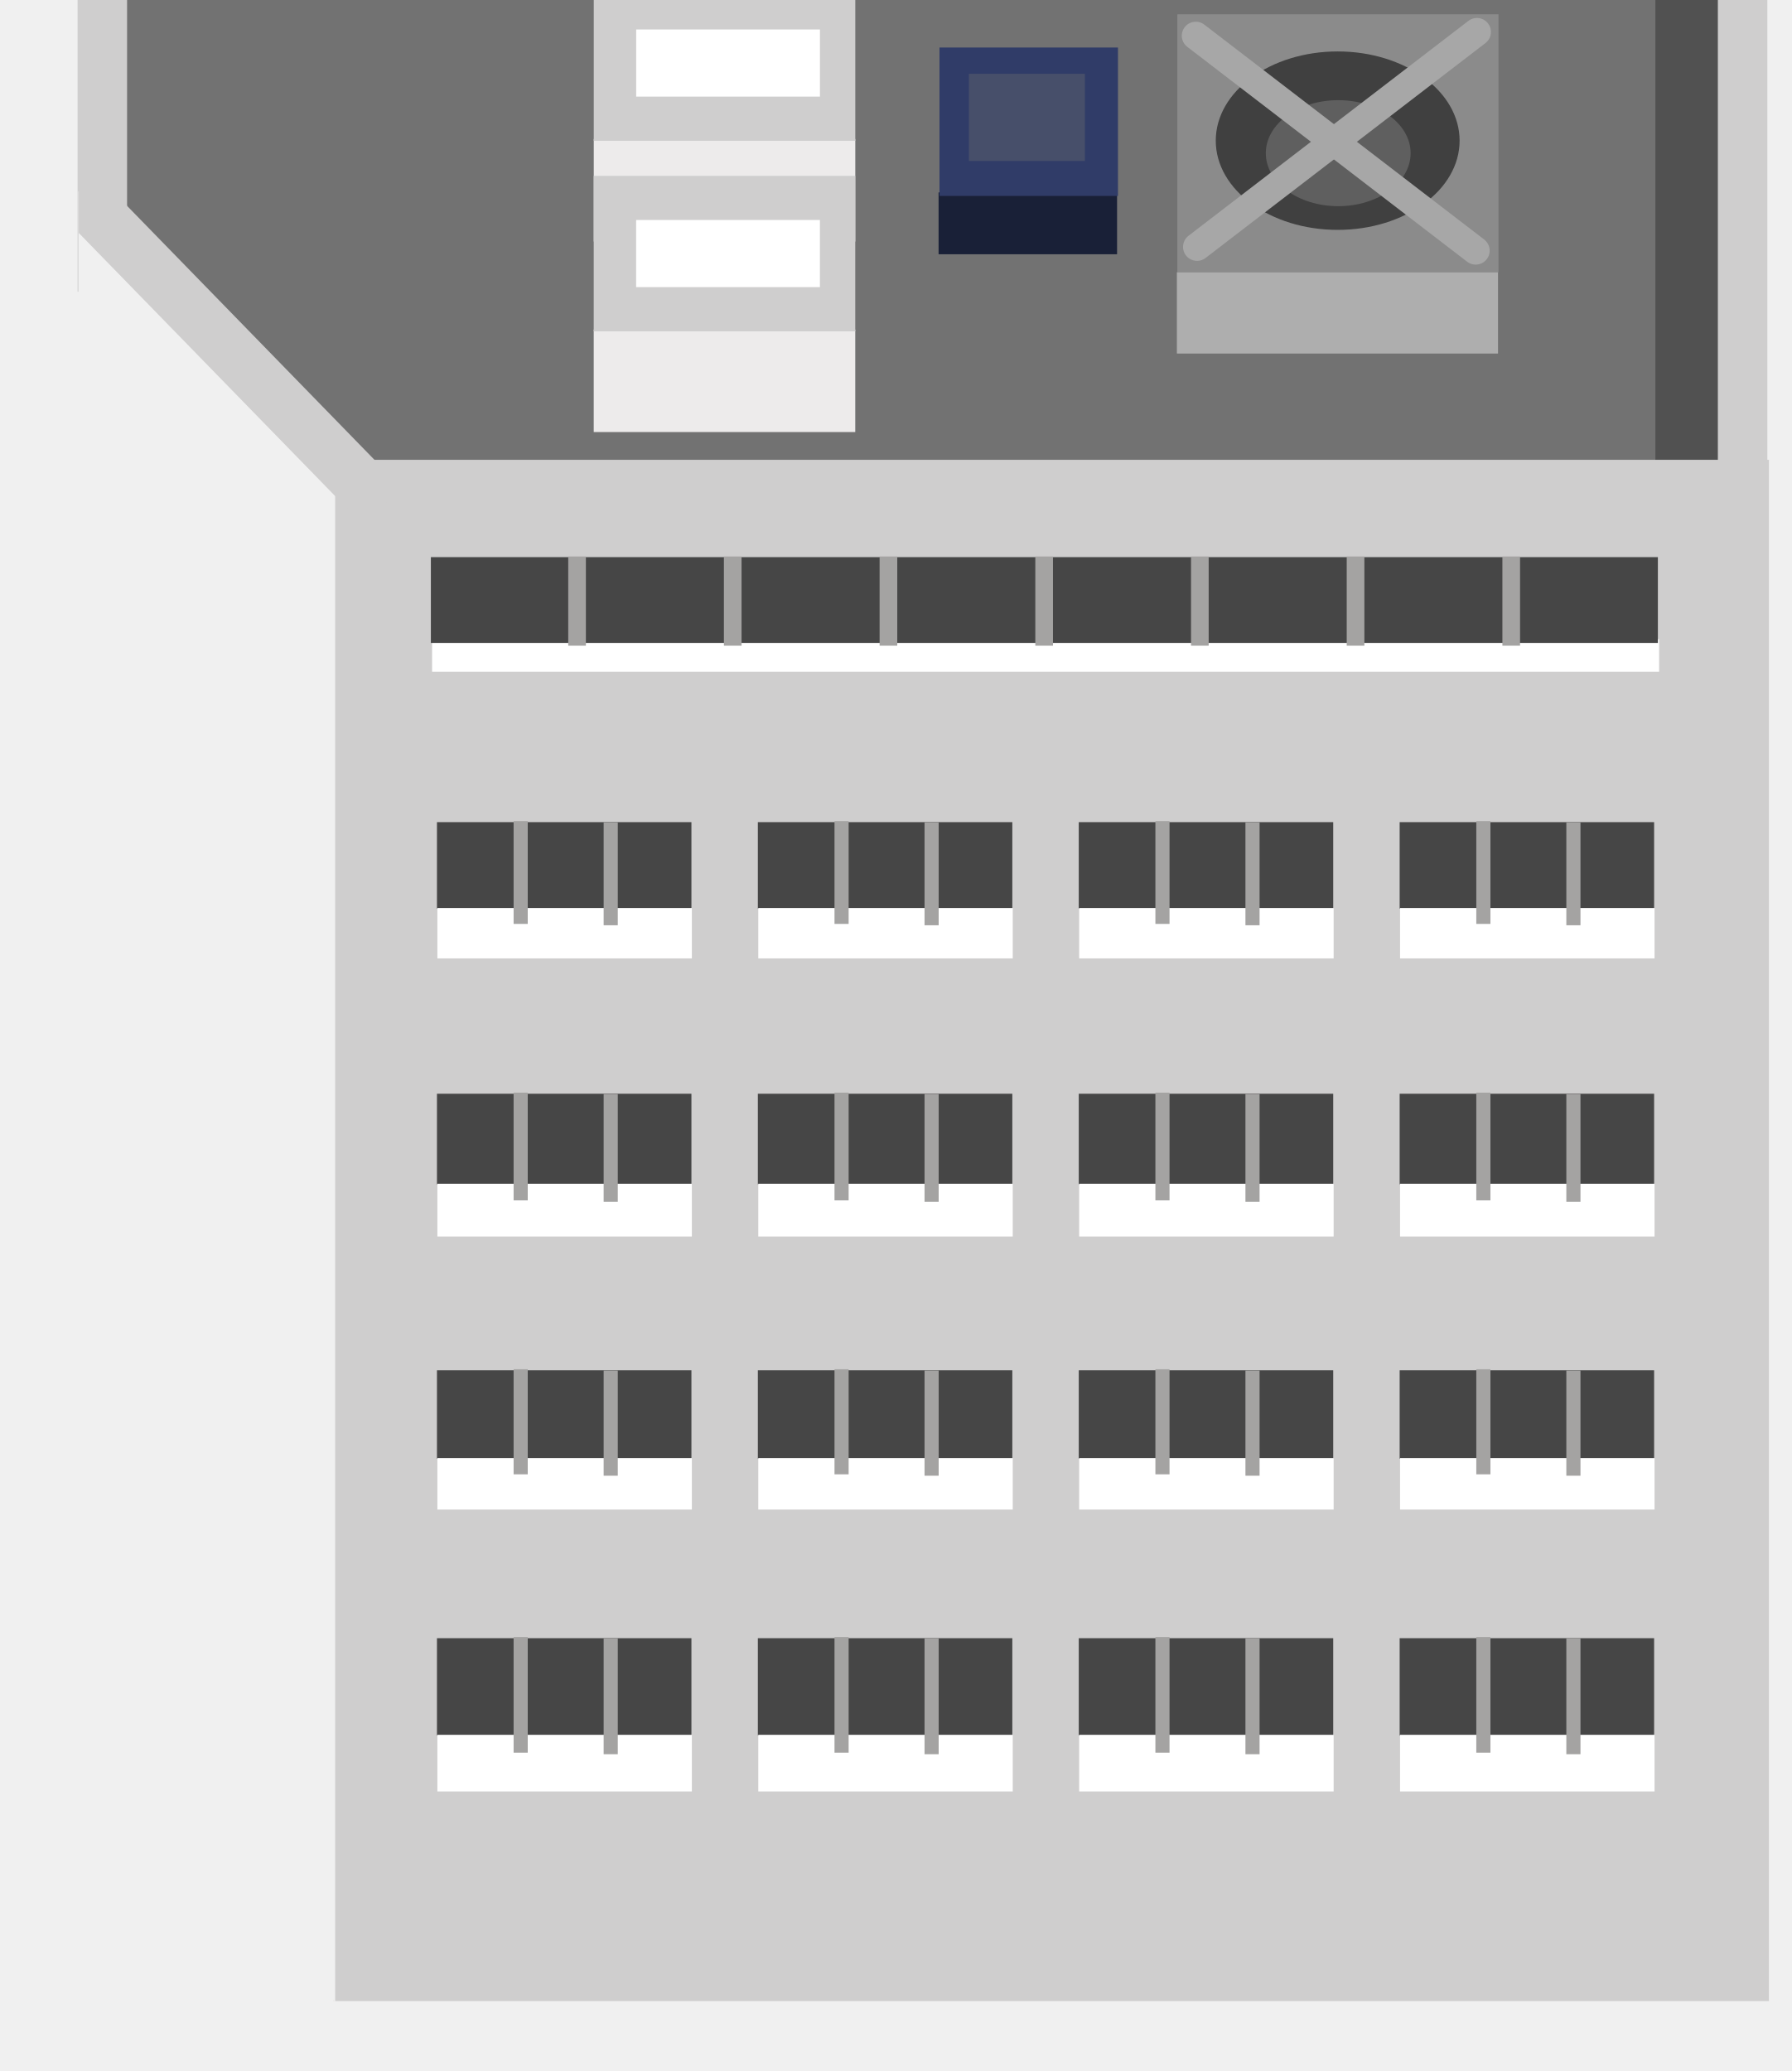
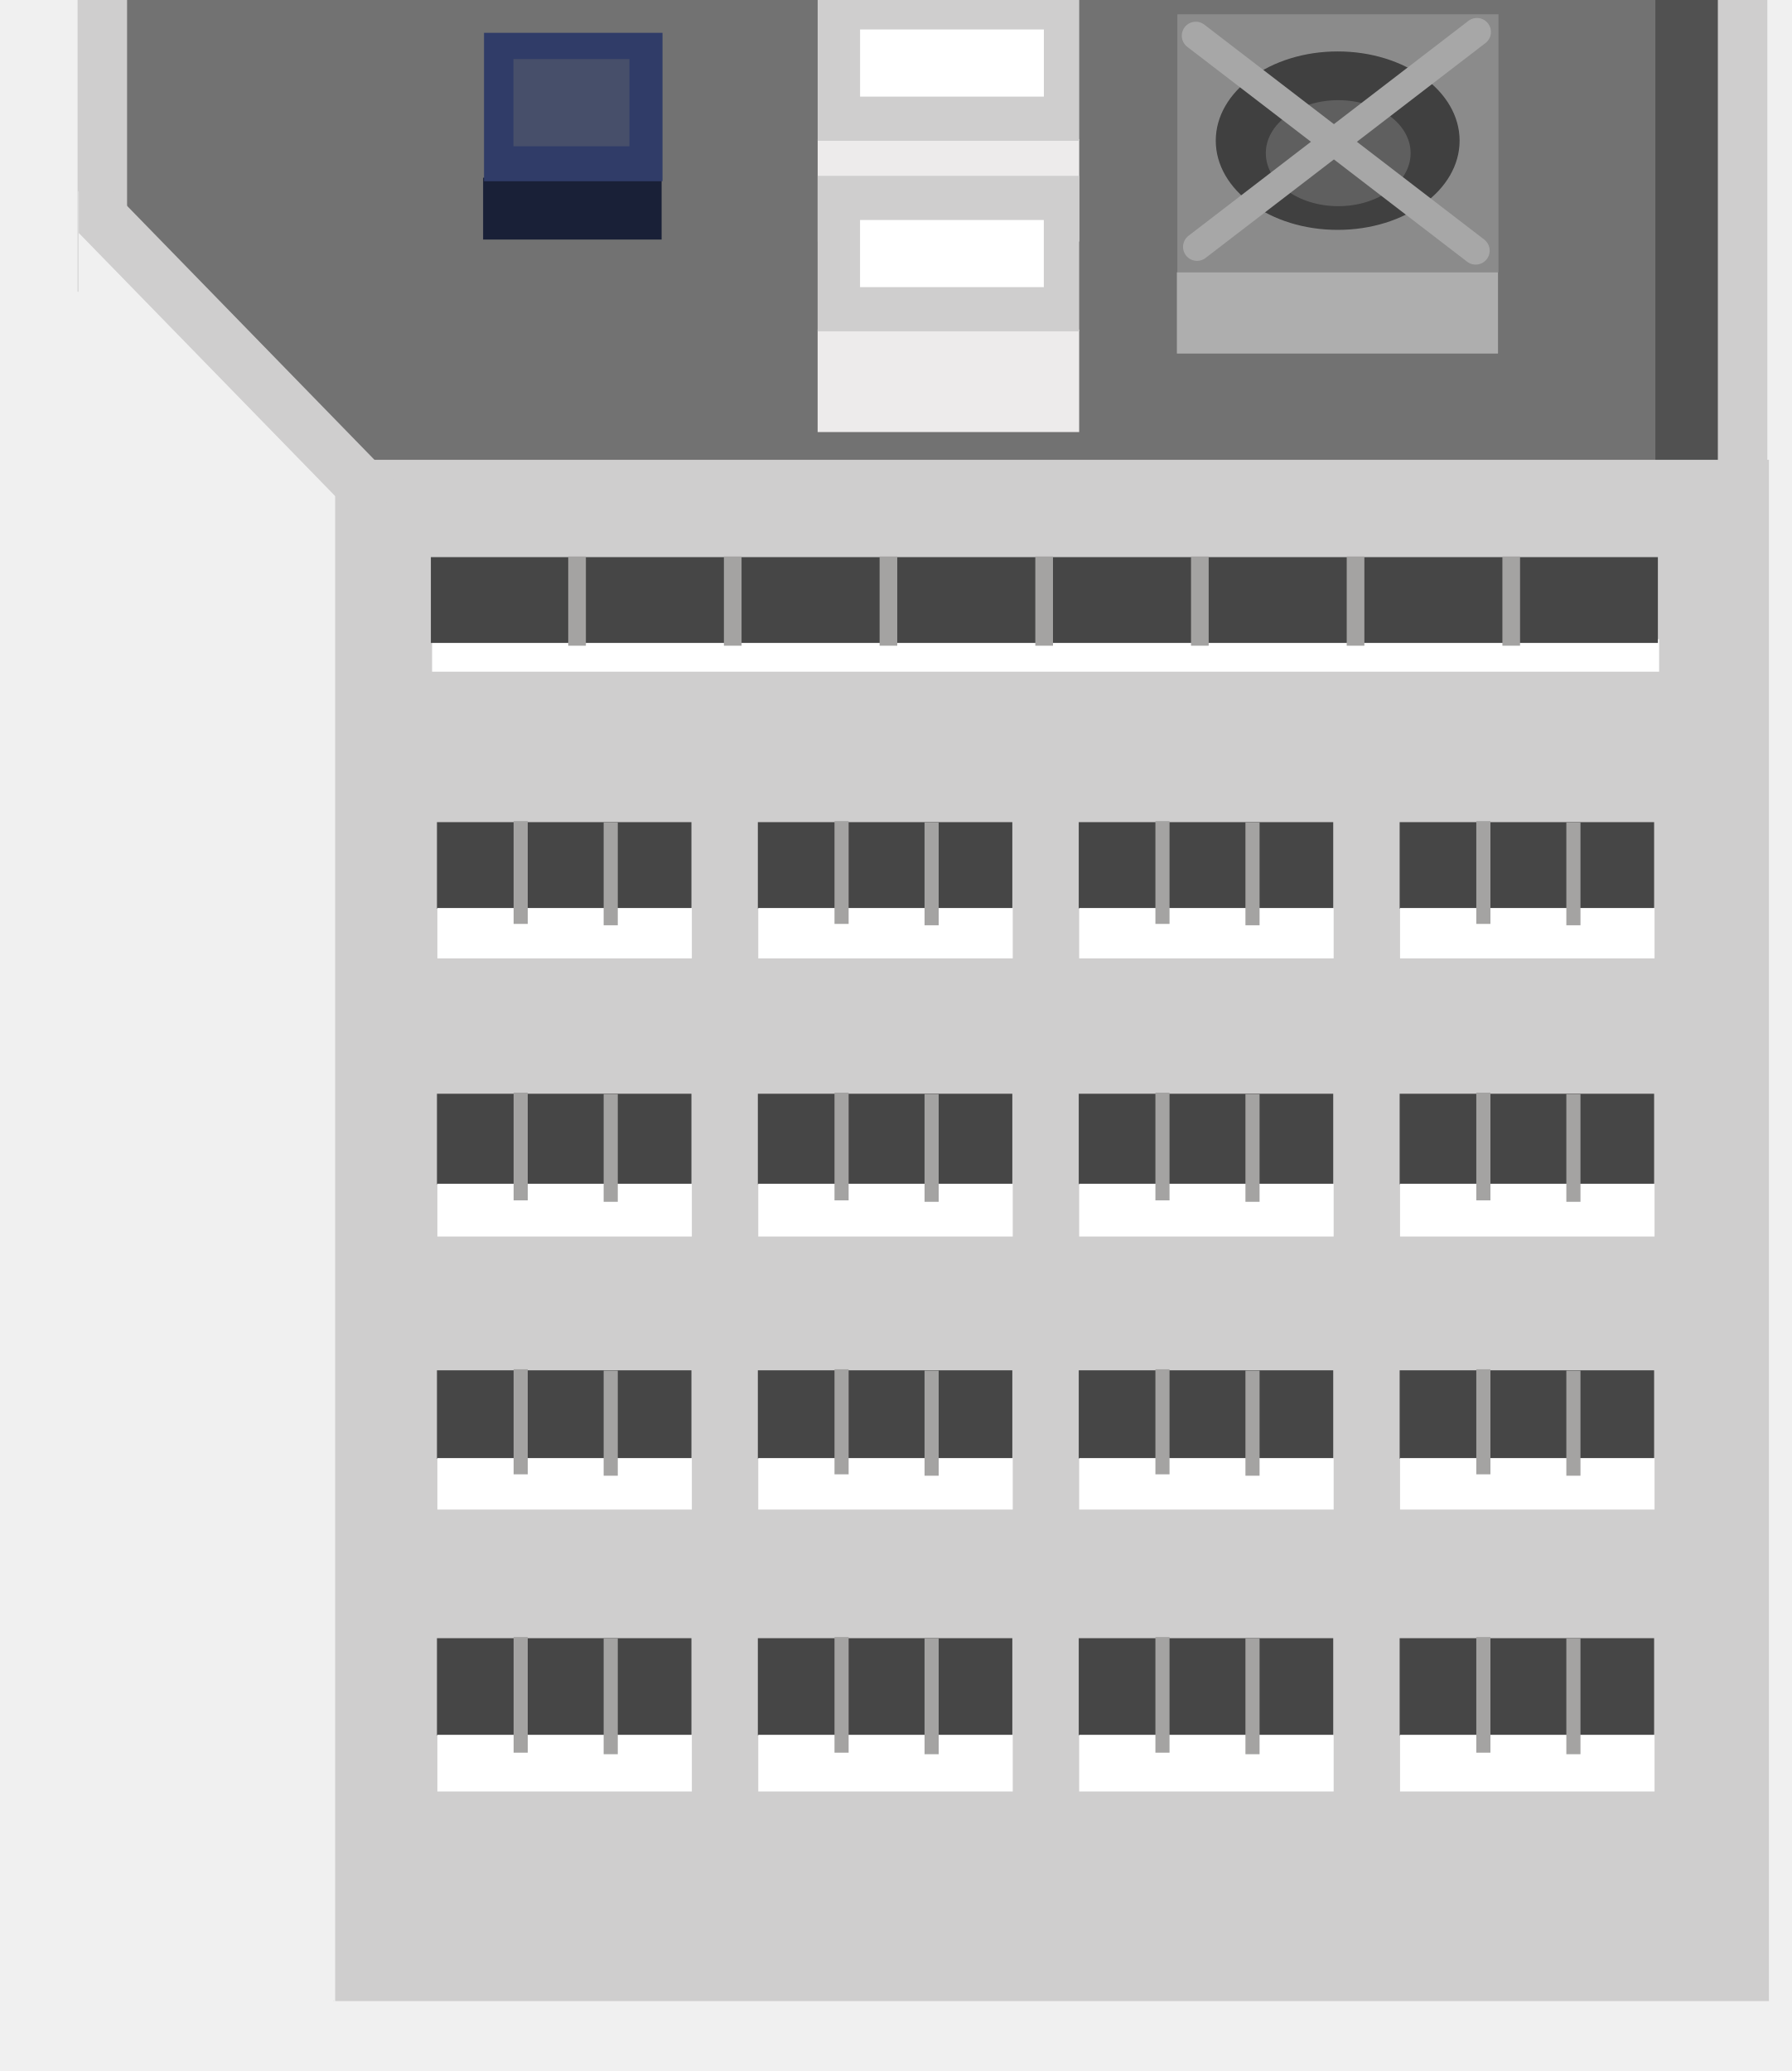
<svg xmlns="http://www.w3.org/2000/svg" width="64" height="74" viewBox="0 0 64 74" id="svg2" version="1.1" enable-background="new">
  <defs id="defs4">
    <filter style="color-interpolation-filters:sRGB" id="filter5106">
      <feBlend mode="darken" in2="BackgroundImage" id="feBlend5108" />
    </filter>
  </defs>
  <g id="layer1" transform="translate(0,-978.3622)" style="display:inline;filter:url(#filter5106)">
    <rect style="fill:#727272;fill-opacity:1;stroke:none;stroke-width:2;stroke-linecap:butt;stroke-linejoin:miter;stroke-miterlimit:4;stroke-dasharray:none;stroke-dashoffset:0;stroke-opacity:1" id="rect4174" width="57.749" height="27.457" x="2.813" y="968.136" />
    <rect style="fill:#515151;fill-opacity:1;stroke:none;stroke-width:2;stroke-linecap:butt;stroke-linejoin:miter;stroke-miterlimit:4;stroke-dasharray:none;stroke-dashoffset:0;stroke-opacity:1" id="rect4493-3" width="30.518" height="2.309" x="-995.698" y="59.144" transform="matrix(0,-1,1,0,0,0)" />
    <rect style="fill:#cfcece;fill-opacity:1;stroke:none;stroke-width:2;stroke-linecap:butt;stroke-linejoin:miter;stroke-miterlimit:4;stroke-dasharray:none;stroke-dashoffset:0;stroke-opacity:1" id="rect3355" width="51.283" height="55.072" x="11.918" y="994.792" />
    <rect style="fill:#515151;fill-opacity:1;stroke:none;stroke-width:2;stroke-linecap:butt;stroke-linejoin:miter;stroke-miterlimit:4;stroke-dasharray:none;stroke-dashoffset:0;stroke-opacity:1" id="rect4493" width="57.522" height="2.309" x="4.552" y="965.845" />
    <rect style="fill:#cfcece;fill-opacity:1;stroke:none;stroke-width:2;stroke-linecap:butt;stroke-linejoin:miter;stroke-miterlimit:4;stroke-dasharray:none;stroke-dashoffset:0;stroke-opacity:1" id="rect4176-5" width="1.768" height="24.749" x="2.772" y="964.037" />
    <rect style="fill:#f1f1f1;fill-opacity:1;stroke:none;stroke-width:2;stroke-linecap:butt;stroke-linejoin:miter;stroke-miterlimit:4;stroke-dasharray:none;stroke-dashoffset:0;stroke-opacity:1" id="rect3355-3" width="13.82" height="54.378" x="4.222" y="982.032" transform="matrix(0.6636821,0.7480148,0,1,0,0)" />
    <rect style="fill:#cfcece;fill-opacity:1;stroke:none;stroke-width:2;stroke-linecap:butt;stroke-linejoin:miter;stroke-miterlimit:4;stroke-dasharray:none;stroke-dashoffset:0;stroke-opacity:1" id="rect4176" width="1.768" height="31.567" x="61.376" y="963.982" />
    <rect style="fill:#cfcece;fill-opacity:1;stroke:none;stroke-width:2;stroke-linecap:butt;stroke-linejoin:miter;stroke-miterlimit:4;stroke-dasharray:none;stroke-dashoffset:0;stroke-opacity:1" id="rect4176-6" width="1.768" height="59.662" x="964.062" y="-63.096" transform="matrix(0,1,-1,0,0,0)" />
    <path style="fill:#cfcece;fill-opacity:1;stroke:none;stroke-width:2;stroke-linecap:butt;stroke-linejoin:miter;stroke-miterlimit:4;stroke-dasharray:none;stroke-dashoffset:0;stroke-opacity:1" d="m 3.375,984.522 -0.561,0.547 0,1.617 10.156,10.424 1.369,-1.332 L 3.375,984.522 Z" id="rect4176-5-3" />
  </g>
  <g id="layer3" style="display:inline">
    <g style="display:inline" id="g3641-6" transform="matrix(-1,0,0,1.572394,64.99094,-6.111609)">
      <g transform="translate(-1.578363,-0.06313453)" id="g3572-1">
        <g id="g4722-8" transform="matrix(1.500015,0,0,1,-27.29944,-949.0765)">
          <rect y="971.709" x="23.18" height="1.964" width="6.061" id="rect4679-79" style="fill:#464646;fill-opacity:1;stroke:none;stroke-width:2;stroke-linecap:butt;stroke-linejoin:miter;stroke-miterlimit:4;stroke-dasharray:none;stroke-dashoffset:0;stroke-opacity:1" />
          <rect y="973.661" x="23.17" height="1.144" width="6.061" id="rect4679-7-20" style="fill:#ffffff;fill-opacity:1;stroke:none;stroke-width:2;stroke-linecap:butt;stroke-linejoin:miter;stroke-miterlimit:4;stroke-dasharray:none;stroke-dashoffset:0;stroke-opacity:1" />
        </g>
        <rect style="fill:#a4a3a2;fill-opacity:1;stroke:none;stroke-width:2;stroke-linecap:butt;stroke-linejoin:miter;stroke-miterlimit:4;stroke-dasharray:none;stroke-dashoffset:0;stroke-opacity:1" id="rect3553-2" width="0.505" height="2.336" x="10.102" y="22.64" />
        <rect style="display:inline;fill:#a4a3a2;fill-opacity:1;stroke:none;stroke-width:2;stroke-linecap:butt;stroke-linejoin:miter;stroke-miterlimit:4;stroke-dasharray:none;stroke-dashoffset:0;stroke-opacity:1" id="rect3553-3-3" width="0.505" height="2.336" x="13.319" y="22.609" />
      </g>
      <g id="g3572-6-7" style="display:inline" transform="translate(9.886667,-0.06313453)">
        <g id="g4722-7-5" transform="matrix(1.500015,0,0,1,-27.29944,-949.0765)">
          <rect y="971.709" x="23.18" height="1.964" width="6.061" id="rect4679-5-9" style="fill:#464646;fill-opacity:1;stroke:none;stroke-width:2;stroke-linecap:butt;stroke-linejoin:miter;stroke-miterlimit:4;stroke-dasharray:none;stroke-dashoffset:0;stroke-opacity:1" />
          <rect y="973.661" x="23.17" height="1.144" width="6.061" id="rect4679-7-3-2" style="fill:#ffffff;fill-opacity:1;stroke:none;stroke-width:2;stroke-linecap:butt;stroke-linejoin:miter;stroke-miterlimit:4;stroke-dasharray:none;stroke-dashoffset:0;stroke-opacity:1" />
        </g>
        <rect style="fill:#a4a3a2;fill-opacity:1;stroke:none;stroke-width:2;stroke-linecap:butt;stroke-linejoin:miter;stroke-miterlimit:4;stroke-dasharray:none;stroke-dashoffset:0;stroke-opacity:1" id="rect3553-5-2" width="0.505" height="2.336" x="10.102" y="22.64" />
        <rect style="display:inline;fill:#a4a3a2;fill-opacity:1;stroke:none;stroke-width:2;stroke-linecap:butt;stroke-linejoin:miter;stroke-miterlimit:4;stroke-dasharray:none;stroke-dashoffset:0;stroke-opacity:1" id="rect3553-3-6-8" width="0.505" height="2.336" x="13.319" y="22.609" />
      </g>
      <g id="g3572-2-9" style="display:inline" transform="translate(21.3517,-0.06313453)">
        <g id="g4722-9-7" transform="matrix(1.500015,0,0,1,-27.29944,-949.0765)">
          <rect y="971.709" x="23.18" height="1.964" width="6.061" id="rect4679-1-3" style="fill:#464646;fill-opacity:1;stroke:none;stroke-width:2;stroke-linecap:butt;stroke-linejoin:miter;stroke-miterlimit:4;stroke-dasharray:none;stroke-dashoffset:0;stroke-opacity:1" />
          <rect y="973.661" x="23.17" height="1.144" width="6.061" id="rect4679-7-2-6" style="fill:#ffffff;fill-opacity:1;stroke:none;stroke-width:2;stroke-linecap:butt;stroke-linejoin:miter;stroke-miterlimit:4;stroke-dasharray:none;stroke-dashoffset:0;stroke-opacity:1" />
        </g>
        <rect style="fill:#a4a3a2;fill-opacity:1;stroke:none;stroke-width:2;stroke-linecap:butt;stroke-linejoin:miter;stroke-miterlimit:4;stroke-dasharray:none;stroke-dashoffset:0;stroke-opacity:1" id="rect3553-7-1" width="0.505" height="2.336" x="10.102" y="22.64" />
        <rect style="display:inline;fill:#a4a3a2;fill-opacity:1;stroke:none;stroke-width:2;stroke-linecap:butt;stroke-linejoin:miter;stroke-miterlimit:4;stroke-dasharray:none;stroke-dashoffset:0;stroke-opacity:1" id="rect3553-3-0-2" width="0.505" height="2.336" x="13.319" y="22.609" />
      </g>
      <g id="g3572-9-9" style="display:inline" transform="translate(32.81672,-0.06313453)">
        <g id="g4722-3-3" transform="matrix(1.500015,0,0,1,-27.29944,-949.0765)">
          <rect y="971.709" x="23.18" height="1.964" width="6.061" id="rect4679-6-1" style="fill:#464646;fill-opacity:1;stroke:none;stroke-width:2;stroke-linecap:butt;stroke-linejoin:miter;stroke-miterlimit:4;stroke-dasharray:none;stroke-dashoffset:0;stroke-opacity:1" />
          <rect y="973.661" x="23.17" height="1.144" width="6.061" id="rect4679-7-0-9" style="fill:#ffffff;fill-opacity:1;stroke:none;stroke-width:2;stroke-linecap:butt;stroke-linejoin:miter;stroke-miterlimit:4;stroke-dasharray:none;stroke-dashoffset:0;stroke-opacity:1" />
        </g>
        <rect style="fill:#a4a3a2;fill-opacity:1;stroke:none;stroke-width:2;stroke-linecap:butt;stroke-linejoin:miter;stroke-miterlimit:4;stroke-dasharray:none;stroke-dashoffset:0;stroke-opacity:1" id="rect3553-6-4" width="0.505" height="2.336" x="10.102" y="22.64" />
        <rect style="display:inline;fill:#a4a3a2;fill-opacity:1;stroke:none;stroke-width:2;stroke-linecap:butt;stroke-linejoin:miter;stroke-miterlimit:4;stroke-dasharray:none;stroke-dashoffset:0;stroke-opacity:1" id="rect3553-3-2-7" width="0.505" height="2.336" x="13.319" y="22.609" />
      </g>
    </g>
    <g style="display:inline" id="g3641-8" transform="matrix(-1,0,0,1.64759,64.99094,1.895963)">
      <g transform="translate(-1.578363,-0.06313453)" id="g3572-4">
        <g id="g4722-5" transform="matrix(1.500015,0,0,1,-27.29944,-949.0765)">
          <rect y="971.709" x="23.18" height="1.964" width="6.061" id="rect4679-0" style="fill:#464646;fill-opacity:1;stroke:none;stroke-width:2;stroke-linecap:butt;stroke-linejoin:miter;stroke-miterlimit:4;stroke-dasharray:none;stroke-dashoffset:0;stroke-opacity:1" />
          <rect y="973.661" x="23.17" height="1.144" width="6.061" id="rect4679-7-36" style="fill:#ffffff;fill-opacity:1;stroke:none;stroke-width:2;stroke-linecap:butt;stroke-linejoin:miter;stroke-miterlimit:4;stroke-dasharray:none;stroke-dashoffset:0;stroke-opacity:1" />
        </g>
        <rect style="fill:#a4a3a2;fill-opacity:1;stroke:none;stroke-width:2;stroke-linecap:butt;stroke-linejoin:miter;stroke-miterlimit:4;stroke-dasharray:none;stroke-dashoffset:0;stroke-opacity:1" id="rect3553-1" width="0.505" height="2.336" x="10.102" y="22.64" />
        <rect style="display:inline;fill:#a4a3a2;fill-opacity:1;stroke:none;stroke-width:2;stroke-linecap:butt;stroke-linejoin:miter;stroke-miterlimit:4;stroke-dasharray:none;stroke-dashoffset:0;stroke-opacity:1" id="rect3553-3-06" width="0.505" height="2.336" x="13.319" y="22.609" />
      </g>
      <g id="g3572-6-3" style="display:inline" transform="translate(9.886667,-0.06313453)">
        <g id="g4722-7-2" transform="matrix(1.500015,0,0,1,-27.29944,-949.0765)">
          <rect y="971.709" x="23.18" height="1.964" width="6.061" id="rect4679-5-0" style="fill:#464646;fill-opacity:1;stroke:none;stroke-width:2;stroke-linecap:butt;stroke-linejoin:miter;stroke-miterlimit:4;stroke-dasharray:none;stroke-dashoffset:0;stroke-opacity:1" />
          <rect y="973.661" x="23.17" height="1.144" width="6.061" id="rect4679-7-3-6" style="fill:#ffffff;fill-opacity:1;stroke:none;stroke-width:2;stroke-linecap:butt;stroke-linejoin:miter;stroke-miterlimit:4;stroke-dasharray:none;stroke-dashoffset:0;stroke-opacity:1" />
        </g>
        <rect style="fill:#a4a3a2;fill-opacity:1;stroke:none;stroke-width:2;stroke-linecap:butt;stroke-linejoin:miter;stroke-miterlimit:4;stroke-dasharray:none;stroke-dashoffset:0;stroke-opacity:1" id="rect3553-5-1" width="0.505" height="2.336" x="10.102" y="22.64" />
        <rect style="display:inline;fill:#a4a3a2;fill-opacity:1;stroke:none;stroke-width:2;stroke-linecap:butt;stroke-linejoin:miter;stroke-miterlimit:4;stroke-dasharray:none;stroke-dashoffset:0;stroke-opacity:1" id="rect3553-3-6-5" width="0.505" height="2.336" x="13.319" y="22.609" />
      </g>
      <g id="g3572-2-5" style="display:inline" transform="translate(21.3517,-0.06313453)">
        <g id="g4722-9-4" transform="matrix(1.500015,0,0,1,-27.29944,-949.0765)">
          <rect y="971.709" x="23.18" height="1.964" width="6.061" id="rect4679-1-7" style="fill:#464646;fill-opacity:1;stroke:none;stroke-width:2;stroke-linecap:butt;stroke-linejoin:miter;stroke-miterlimit:4;stroke-dasharray:none;stroke-dashoffset:0;stroke-opacity:1" />
          <rect y="973.661" x="23.17" height="1.144" width="6.061" id="rect4679-7-2-65" style="fill:#ffffff;fill-opacity:1;stroke:none;stroke-width:2;stroke-linecap:butt;stroke-linejoin:miter;stroke-miterlimit:4;stroke-dasharray:none;stroke-dashoffset:0;stroke-opacity:1" />
        </g>
        <rect style="fill:#a4a3a2;fill-opacity:1;stroke:none;stroke-width:2;stroke-linecap:butt;stroke-linejoin:miter;stroke-miterlimit:4;stroke-dasharray:none;stroke-dashoffset:0;stroke-opacity:1" id="rect3553-7-6" width="0.505" height="2.336" x="10.102" y="22.64" />
        <rect style="display:inline;fill:#a4a3a2;fill-opacity:1;stroke:none;stroke-width:2;stroke-linecap:butt;stroke-linejoin:miter;stroke-miterlimit:4;stroke-dasharray:none;stroke-dashoffset:0;stroke-opacity:1" id="rect3553-3-0-9" width="0.505" height="2.336" x="13.319" y="22.609" />
      </g>
      <g id="g3572-9-3" style="display:inline" transform="translate(32.81672,-0.06313453)">
        <g id="g4722-3-7" transform="matrix(1.500015,0,0,1,-27.29944,-949.0765)">
          <rect y="971.709" x="23.18" height="1.964" width="6.061" id="rect4679-6-4" style="fill:#464646;fill-opacity:1;stroke:none;stroke-width:2;stroke-linecap:butt;stroke-linejoin:miter;stroke-miterlimit:4;stroke-dasharray:none;stroke-dashoffset:0;stroke-opacity:1" />
          <rect y="973.661" x="23.17" height="1.144" width="6.061" id="rect4679-7-0-5" style="fill:#ffffff;fill-opacity:1;stroke:none;stroke-width:2;stroke-linecap:butt;stroke-linejoin:miter;stroke-miterlimit:4;stroke-dasharray:none;stroke-dashoffset:0;stroke-opacity:1" />
        </g>
        <rect style="fill:#a4a3a2;fill-opacity:1;stroke:none;stroke-width:2;stroke-linecap:butt;stroke-linejoin:miter;stroke-miterlimit:4;stroke-dasharray:none;stroke-dashoffset:0;stroke-opacity:1" id="rect3553-6-2" width="0.505" height="2.336" x="10.102" y="22.64" />
        <rect style="display:inline;fill:#a4a3a2;fill-opacity:1;stroke:none;stroke-width:2;stroke-linecap:butt;stroke-linejoin:miter;stroke-miterlimit:4;stroke-dasharray:none;stroke-dashoffset:0;stroke-opacity:1" id="rect3553-3-2-5" width="0.505" height="2.336" x="13.319" y="22.609" />
      </g>
    </g>
    <g style="display:inline" id="g3641-7" transform="matrix(-1,0,0,1.607115,64.99094,12.69183)">
      <g transform="translate(-1.578363,-0.06313453)" id="g3572-27">
        <g id="g4722-2" transform="matrix(1.500015,0,0,1,-27.29944,-949.0765)">
          <rect y="971.709" x="23.18" height="1.964" width="6.061" id="rect4679-2" style="fill:#464646;fill-opacity:1;stroke:none;stroke-width:2;stroke-linecap:butt;stroke-linejoin:miter;stroke-miterlimit:4;stroke-dasharray:none;stroke-dashoffset:0;stroke-opacity:1" />
          <rect y="973.661" x="23.17" height="1.144" width="6.061" id="rect4679-7-6" style="fill:#ffffff;fill-opacity:1;stroke:none;stroke-width:2;stroke-linecap:butt;stroke-linejoin:miter;stroke-miterlimit:4;stroke-dasharray:none;stroke-dashoffset:0;stroke-opacity:1" />
        </g>
        <rect style="fill:#a4a3a2;fill-opacity:1;stroke:none;stroke-width:2;stroke-linecap:butt;stroke-linejoin:miter;stroke-miterlimit:4;stroke-dasharray:none;stroke-dashoffset:0;stroke-opacity:1" id="rect3553-10" width="0.505" height="2.336" x="10.102" y="22.64" />
        <rect style="display:inline;fill:#a4a3a2;fill-opacity:1;stroke:none;stroke-width:2;stroke-linecap:butt;stroke-linejoin:miter;stroke-miterlimit:4;stroke-dasharray:none;stroke-dashoffset:0;stroke-opacity:1" id="rect3553-3-61" width="0.505" height="2.336" x="13.319" y="22.609" />
      </g>
      <g id="g3572-6-5" style="display:inline" transform="translate(9.886667,-0.06313453)">
        <g id="g4722-7-9" transform="matrix(1.500015,0,0,1,-27.29944,-949.0765)">
          <rect y="971.709" x="23.18" height="1.964" width="6.061" id="rect4679-5-4" style="fill:#464646;fill-opacity:1;stroke:none;stroke-width:2;stroke-linecap:butt;stroke-linejoin:miter;stroke-miterlimit:4;stroke-dasharray:none;stroke-dashoffset:0;stroke-opacity:1" />
          <rect y="973.661" x="23.17" height="1.144" width="6.061" id="rect4679-7-3-9" style="fill:#ffffff;fill-opacity:1;stroke:none;stroke-width:2;stroke-linecap:butt;stroke-linejoin:miter;stroke-miterlimit:4;stroke-dasharray:none;stroke-dashoffset:0;stroke-opacity:1" />
        </g>
        <rect style="fill:#a4a3a2;fill-opacity:1;stroke:none;stroke-width:2;stroke-linecap:butt;stroke-linejoin:miter;stroke-miterlimit:4;stroke-dasharray:none;stroke-dashoffset:0;stroke-opacity:1" id="rect3553-5-0" width="0.505" height="2.336" x="10.102" y="22.64" />
        <rect style="display:inline;fill:#a4a3a2;fill-opacity:1;stroke:none;stroke-width:2;stroke-linecap:butt;stroke-linejoin:miter;stroke-miterlimit:4;stroke-dasharray:none;stroke-dashoffset:0;stroke-opacity:1" id="rect3553-3-6-91" width="0.505" height="2.336" x="13.319" y="22.609" />
      </g>
      <g id="g3572-2-7" style="display:inline" transform="translate(21.3517,-0.06313453)">
        <g id="g4722-9-71" transform="matrix(1.500015,0,0,1,-27.29944,-949.0765)">
          <rect y="971.709" x="23.18" height="1.964" width="6.061" id="rect4679-1-1" style="fill:#464646;fill-opacity:1;stroke:none;stroke-width:2;stroke-linecap:butt;stroke-linejoin:miter;stroke-miterlimit:4;stroke-dasharray:none;stroke-dashoffset:0;stroke-opacity:1" />
          <rect y="973.661" x="23.17" height="1.144" width="6.061" id="rect4679-7-2-5" style="fill:#ffffff;fill-opacity:1;stroke:none;stroke-width:2;stroke-linecap:butt;stroke-linejoin:miter;stroke-miterlimit:4;stroke-dasharray:none;stroke-dashoffset:0;stroke-opacity:1" />
        </g>
        <rect style="fill:#a4a3a2;fill-opacity:1;stroke:none;stroke-width:2;stroke-linecap:butt;stroke-linejoin:miter;stroke-miterlimit:4;stroke-dasharray:none;stroke-dashoffset:0;stroke-opacity:1" id="rect3553-7-97" width="0.505" height="2.336" x="10.102" y="22.64" />
        <rect style="display:inline;fill:#a4a3a2;fill-opacity:1;stroke:none;stroke-width:2;stroke-linecap:butt;stroke-linejoin:miter;stroke-miterlimit:4;stroke-dasharray:none;stroke-dashoffset:0;stroke-opacity:1" id="rect3553-3-0-7" width="0.505" height="2.336" x="13.319" y="22.609" />
      </g>
      <g id="g3572-9-67" style="display:inline" transform="translate(32.81672,-0.06313453)">
        <g id="g4722-3-36" transform="matrix(1.500015,0,0,1,-27.29944,-949.0765)">
          <rect y="971.709" x="23.18" height="1.964" width="6.061" id="rect4679-6-5" style="fill:#464646;fill-opacity:1;stroke:none;stroke-width:2;stroke-linecap:butt;stroke-linejoin:miter;stroke-miterlimit:4;stroke-dasharray:none;stroke-dashoffset:0;stroke-opacity:1" />
          <rect y="973.661" x="23.17" height="1.144" width="6.061" id="rect4679-7-0-6" style="fill:#ffffff;fill-opacity:1;stroke:none;stroke-width:2;stroke-linecap:butt;stroke-linejoin:miter;stroke-miterlimit:4;stroke-dasharray:none;stroke-dashoffset:0;stroke-opacity:1" />
        </g>
        <rect style="fill:#a4a3a2;fill-opacity:1;stroke:none;stroke-width:2;stroke-linecap:butt;stroke-linejoin:miter;stroke-miterlimit:4;stroke-dasharray:none;stroke-dashoffset:0;stroke-opacity:1" id="rect3553-6-3" width="0.505" height="2.336" x="10.102" y="22.64" />
        <rect style="display:inline;fill:#a4a3a2;fill-opacity:1;stroke:none;stroke-width:2;stroke-linecap:butt;stroke-linejoin:miter;stroke-miterlimit:4;stroke-dasharray:none;stroke-dashoffset:0;stroke-opacity:1" id="rect3553-3-2-9" width="0.505" height="2.336" x="13.319" y="22.609" />
      </g>
    </g>
    <g style="display:inline" id="g3641-7-9" transform="matrix(-1,0,0,1.769013,64.99094,18.60941)">
      <g transform="translate(-1.578363,-0.06313453)" id="g3572-27-6">
        <g id="g4722-2-4" transform="matrix(1.500015,0,0,1,-27.29944,-949.0765)">
          <rect y="971.709" x="23.18" height="1.964" width="6.061" id="rect4679-2-3" style="fill:#464646;fill-opacity:1;stroke:none;stroke-width:2;stroke-linecap:butt;stroke-linejoin:miter;stroke-miterlimit:4;stroke-dasharray:none;stroke-dashoffset:0;stroke-opacity:1" />
          <rect y="973.661" x="23.17" height="1.144" width="6.061" id="rect4679-7-6-3" style="fill:#ffffff;fill-opacity:1;stroke:none;stroke-width:2;stroke-linecap:butt;stroke-linejoin:miter;stroke-miterlimit:4;stroke-dasharray:none;stroke-dashoffset:0;stroke-opacity:1" />
        </g>
        <rect style="fill:#a4a3a2;fill-opacity:1;stroke:none;stroke-width:2;stroke-linecap:butt;stroke-linejoin:miter;stroke-miterlimit:4;stroke-dasharray:none;stroke-dashoffset:0;stroke-opacity:1" id="rect3553-10-3" width="0.505" height="2.336" x="10.102" y="22.64" />
        <rect style="display:inline;fill:#a4a3a2;fill-opacity:1;stroke:none;stroke-width:2;stroke-linecap:butt;stroke-linejoin:miter;stroke-miterlimit:4;stroke-dasharray:none;stroke-dashoffset:0;stroke-opacity:1" id="rect3553-3-61-8" width="0.505" height="2.336" x="13.319" y="22.609" />
      </g>
      <g id="g3572-6-5-6" style="display:inline" transform="translate(9.886667,-0.06313453)">
        <g id="g4722-7-9-0" transform="matrix(1.500015,0,0,1,-27.29944,-949.0765)">
          <rect y="971.709" x="23.18" height="1.964" width="6.061" id="rect4679-5-4-4" style="fill:#464646;fill-opacity:1;stroke:none;stroke-width:2;stroke-linecap:butt;stroke-linejoin:miter;stroke-miterlimit:4;stroke-dasharray:none;stroke-dashoffset:0;stroke-opacity:1" />
          <rect y="973.661" x="23.17" height="1.144" width="6.061" id="rect4679-7-3-9-8" style="fill:#ffffff;fill-opacity:1;stroke:none;stroke-width:2;stroke-linecap:butt;stroke-linejoin:miter;stroke-miterlimit:4;stroke-dasharray:none;stroke-dashoffset:0;stroke-opacity:1" />
        </g>
        <rect style="fill:#a4a3a2;fill-opacity:1;stroke:none;stroke-width:2;stroke-linecap:butt;stroke-linejoin:miter;stroke-miterlimit:4;stroke-dasharray:none;stroke-dashoffset:0;stroke-opacity:1" id="rect3553-5-0-8" width="0.505" height="2.336" x="10.102" y="22.64" />
        <rect style="display:inline;fill:#a4a3a2;fill-opacity:1;stroke:none;stroke-width:2;stroke-linecap:butt;stroke-linejoin:miter;stroke-miterlimit:4;stroke-dasharray:none;stroke-dashoffset:0;stroke-opacity:1" id="rect3553-3-6-91-8" width="0.505" height="2.336" x="13.319" y="22.609" />
      </g>
      <g id="g3572-2-7-9" style="display:inline" transform="translate(21.3517,-0.06313453)">
        <g id="g4722-9-71-7" transform="matrix(1.500015,0,0,1,-27.29944,-949.0765)">
          <rect y="971.709" x="23.18" height="1.964" width="6.061" id="rect4679-1-1-7" style="fill:#464646;fill-opacity:1;stroke:none;stroke-width:2;stroke-linecap:butt;stroke-linejoin:miter;stroke-miterlimit:4;stroke-dasharray:none;stroke-dashoffset:0;stroke-opacity:1" />
          <rect y="973.661" x="23.17" height="1.144" width="6.061" id="rect4679-7-2-5-6" style="fill:#ffffff;fill-opacity:1;stroke:none;stroke-width:2;stroke-linecap:butt;stroke-linejoin:miter;stroke-miterlimit:4;stroke-dasharray:none;stroke-dashoffset:0;stroke-opacity:1" />
        </g>
        <rect style="fill:#a4a3a2;fill-opacity:1;stroke:none;stroke-width:2;stroke-linecap:butt;stroke-linejoin:miter;stroke-miterlimit:4;stroke-dasharray:none;stroke-dashoffset:0;stroke-opacity:1" id="rect3553-7-97-4" width="0.505" height="2.336" x="10.102" y="22.64" />
        <rect style="display:inline;fill:#a4a3a2;fill-opacity:1;stroke:none;stroke-width:2;stroke-linecap:butt;stroke-linejoin:miter;stroke-miterlimit:4;stroke-dasharray:none;stroke-dashoffset:0;stroke-opacity:1" id="rect3553-3-0-7-3" width="0.505" height="2.336" x="13.319" y="22.609" />
      </g>
      <g id="g3572-9-67-0" style="display:inline" transform="translate(32.81672,-0.06313453)">
        <g id="g4722-3-36-3" transform="matrix(1.500015,0,0,1,-27.29944,-949.0765)">
          <rect y="971.709" x="23.18" height="1.964" width="6.061" id="rect4679-6-5-0" style="fill:#464646;fill-opacity:1;stroke:none;stroke-width:2;stroke-linecap:butt;stroke-linejoin:miter;stroke-miterlimit:4;stroke-dasharray:none;stroke-dashoffset:0;stroke-opacity:1" />
          <rect y="973.661" x="23.17" height="1.144" width="6.061" id="rect4679-7-0-6-9" style="fill:#ffffff;fill-opacity:1;stroke:none;stroke-width:2;stroke-linecap:butt;stroke-linejoin:miter;stroke-miterlimit:4;stroke-dasharray:none;stroke-dashoffset:0;stroke-opacity:1" />
        </g>
        <rect style="fill:#a4a3a2;fill-opacity:1;stroke:none;stroke-width:2;stroke-linecap:butt;stroke-linejoin:miter;stroke-miterlimit:4;stroke-dasharray:none;stroke-dashoffset:0;stroke-opacity:1" id="rect3553-6-3-2" width="0.505" height="2.336" x="10.102" y="22.64" />
        <rect style="display:inline;fill:#a4a3a2;fill-opacity:1;stroke:none;stroke-width:2;stroke-linecap:butt;stroke-linejoin:miter;stroke-miterlimit:4;stroke-dasharray:none;stroke-dashoffset:0;stroke-opacity:1" id="rect3553-3-2-9-5" width="0.505" height="2.336" x="13.319" y="22.609" />
      </g>
    </g>
    <rect style="fill:#ffffff;fill-opacity:1;stroke:none;stroke-width:2;stroke-linecap:butt;stroke-linejoin:miter;stroke-miterlimit:4;stroke-dasharray:none;stroke-dashoffset:0;stroke-opacity:1" id="rect5271" width="43.839" height="1.161" x="-59.277" y="22.839" transform="scale(-1,1)" />
    <rect style="display:inline;fill:#464646;fill-opacity:1;stroke:none;stroke-width:2;stroke-linecap:butt;stroke-linejoin:miter;stroke-miterlimit:4;stroke-dasharray:none;stroke-dashoffset:0;stroke-opacity:1" id="rect5271-0" width="43.839" height="3.066" x="-59.233" y="19.907" transform="scale(-1,1)" />
    <g id="g5335" transform="matrix(-1,0,0,1,65.97374,0.06696429)">
      <rect y="19.817" x="11.665" height="3.188" width="0.631" id="rect5288" style="fill:#a4a3a2;fill-opacity:1;stroke:none;stroke-width:2;stroke-linecap:butt;stroke-linejoin:miter;stroke-miterlimit:4;stroke-dasharray:none;stroke-dashoffset:0;stroke-opacity:1" />
      <rect y="19.817" x="17.227" height="3.188" width="0.631" id="rect5288-8" style="display:inline;fill:#a4a3a2;fill-opacity:1;stroke:none;stroke-width:2;stroke-linecap:butt;stroke-linejoin:miter;stroke-miterlimit:4;stroke-dasharray:none;stroke-dashoffset:0;stroke-opacity:1" />
      <rect y="19.817" x="22.79" height="3.188" width="0.631" id="rect5288-5" style="display:inline;fill:#a4a3a2;fill-opacity:1;stroke:none;stroke-width:2;stroke-linecap:butt;stroke-linejoin:miter;stroke-miterlimit:4;stroke-dasharray:none;stroke-dashoffset:0;stroke-opacity:1" />
      <rect y="19.817" x="28.353" height="3.188" width="0.631" id="rect5288-0" style="display:inline;fill:#a4a3a2;fill-opacity:1;stroke:none;stroke-width:2;stroke-linecap:butt;stroke-linejoin:miter;stroke-miterlimit:4;stroke-dasharray:none;stroke-dashoffset:0;stroke-opacity:1" />
      <rect y="19.817" x="33.916" height="3.188" width="0.631" id="rect5288-6" style="display:inline;fill:#a4a3a2;fill-opacity:1;stroke:none;stroke-width:2;stroke-linecap:butt;stroke-linejoin:miter;stroke-miterlimit:4;stroke-dasharray:none;stroke-dashoffset:0;stroke-opacity:1" />
      <rect y="19.817" x="39.479" height="3.188" width="0.631" id="rect5288-4" style="display:inline;fill:#a4a3a2;fill-opacity:1;stroke:none;stroke-width:2;stroke-linecap:butt;stroke-linejoin:miter;stroke-miterlimit:4;stroke-dasharray:none;stroke-dashoffset:0;stroke-opacity:1" />
      <rect y="19.817" x="45.041" height="3.188" width="0.631" id="rect5288-62" style="display:inline;fill:#a4a3a2;fill-opacity:1;stroke:none;stroke-width:2;stroke-linecap:butt;stroke-linejoin:miter;stroke-miterlimit:4;stroke-dasharray:none;stroke-dashoffset:0;stroke-opacity:1" />
    </g>
  </g>
  <g id="layer2" style="display:inline">
    <g id="g4416" transform="translate(-3.409265,17.29886)">
      <g transform="matrix(1.073363,0,0,1,-3.182733,0)" id="g4412">
        <rect style="fill:#fff1ab;fill-opacity:1;stroke:none;stroke-width:2;stroke-linecap:butt;stroke-linejoin:miter;stroke-miterlimit:4;stroke-dasharray:none;stroke-dashoffset:0;stroke-opacity:1" id="rect4292" width="8.586" height="7.576" x="39.08" y="-27.647" />
        <rect style="fill:#beb071;fill-opacity:1;stroke:none;stroke-width:2;stroke-linecap:butt;stroke-linejoin:miter;stroke-miterlimit:4;stroke-dasharray:none;stroke-dashoffset:0;stroke-opacity:1" id="rect4292-0" width="8.586" height="1.683" x="39.1" y="-20.235" />
      </g>
      <g transform="translate(0.0166738,-3.601569)" id="g4336-6">
        <rect style="fill:#bebebe;fill-opacity:1;stroke:none;stroke-width:2;stroke-linecap:butt;stroke-linejoin:miter;stroke-miterlimit:4;stroke-dasharray:none;stroke-dashoffset:0;stroke-opacity:1" id="rect4294-1" width="3.472" height="1.99" x="39.644" y="-22.775" />
        <rect style="fill:#f8f8f8;fill-opacity:1;stroke:none;stroke-width:2;stroke-linecap:butt;stroke-linejoin:miter;stroke-miterlimit:4;stroke-dasharray:none;stroke-dashoffset:0;stroke-opacity:1" id="rect4294-7-8" width="3.472" height="2.525" x="39.649" y="-25.152" />
      </g>
      <g transform="translate(0,0.06313453)" id="g4336">
        <rect style="fill:#bebebe;fill-opacity:1;stroke:none;stroke-width:2;stroke-linecap:butt;stroke-linejoin:miter;stroke-miterlimit:4;stroke-dasharray:none;stroke-dashoffset:0;stroke-opacity:1" id="rect4294" width="3.472" height="1.99" x="39.644" y="-22.775" />
        <rect style="fill:#f8f8f8;fill-opacity:1;stroke:none;stroke-width:2;stroke-linecap:butt;stroke-linejoin:miter;stroke-miterlimit:4;stroke-dasharray:none;stroke-dashoffset:0;stroke-opacity:1" id="rect4294-7" width="3.472" height="2.525" x="39.649" y="-25.152" />
      </g>
      <g id="g4336-9-7" transform="translate(4.090631,-3.607371)">
        <rect style="fill:#bebebe;fill-opacity:1;stroke:none;stroke-width:2;stroke-linecap:butt;stroke-linejoin:miter;stroke-miterlimit:4;stroke-dasharray:none;stroke-dashoffset:0;stroke-opacity:1" id="rect4294-3-9" width="3.472" height="1.99" x="39.644" y="-22.775" />
        <rect style="fill:#f8f8f8;fill-opacity:1;stroke:none;stroke-width:2;stroke-linecap:butt;stroke-linejoin:miter;stroke-miterlimit:4;stroke-dasharray:none;stroke-dashoffset:0;stroke-opacity:1" id="rect4294-7-6-2" width="3.472" height="2.525" x="39.649" y="-25.152" />
      </g>
      <g id="g4336-9" transform="translate(4.073957,0.05733285)">
        <rect style="fill:#bebebe;fill-opacity:1;stroke:none;stroke-width:2;stroke-linecap:butt;stroke-linejoin:miter;stroke-miterlimit:4;stroke-dasharray:none;stroke-dashoffset:0;stroke-opacity:1" id="rect4294-3" width="3.472" height="1.99" x="39.644" y="-22.775" />
        <rect style="fill:#f8f8f8;fill-opacity:1;stroke:none;stroke-width:2;stroke-linecap:butt;stroke-linejoin:miter;stroke-miterlimit:4;stroke-dasharray:none;stroke-dashoffset:0;stroke-opacity:1" id="rect4294-7-6" width="3.472" height="2.525" x="39.649" y="-25.152" />
      </g>
    </g>
    <g transform="translate(8.164899,17.30969)" id="g4416-0">
      <g transform="matrix(1.073363,0,0,1,-3.182733,0)" id="g4412-2">
        <rect style="fill:#fff1ab;fill-opacity:1;stroke:none;stroke-width:2;stroke-linecap:butt;stroke-linejoin:miter;stroke-miterlimit:4;stroke-dasharray:none;stroke-dashoffset:0;stroke-opacity:1" id="rect4292-3" width="8.586" height="7.576" x="39.08" y="-27.647" />
        <rect style="fill:#beb071;fill-opacity:1;stroke:none;stroke-width:2;stroke-linecap:butt;stroke-linejoin:miter;stroke-miterlimit:4;stroke-dasharray:none;stroke-dashoffset:0;stroke-opacity:1" id="rect4292-0-7" width="8.586" height="1.683" x="39.1" y="-20.235" />
      </g>
      <g transform="translate(0.0166738,-3.601569)" id="g4336-6-5">
        <rect style="fill:#bebebe;fill-opacity:1;stroke:none;stroke-width:2;stroke-linecap:butt;stroke-linejoin:miter;stroke-miterlimit:4;stroke-dasharray:none;stroke-dashoffset:0;stroke-opacity:1" id="rect4294-1-9" width="3.472" height="1.99" x="39.644" y="-22.775" />
        <rect style="fill:#f8f8f8;fill-opacity:1;stroke:none;stroke-width:2;stroke-linecap:butt;stroke-linejoin:miter;stroke-miterlimit:4;stroke-dasharray:none;stroke-dashoffset:0;stroke-opacity:1" id="rect4294-7-8-2" width="3.472" height="2.525" x="39.649" y="-25.152" />
      </g>
      <g transform="translate(0,0.06313453)" id="g4336-2">
        <rect style="fill:#bebebe;fill-opacity:1;stroke:none;stroke-width:2;stroke-linecap:butt;stroke-linejoin:miter;stroke-miterlimit:4;stroke-dasharray:none;stroke-dashoffset:0;stroke-opacity:1" id="rect4294-8" width="3.472" height="1.99" x="39.644" y="-22.775" />
        <rect style="fill:#f8f8f8;fill-opacity:1;stroke:none;stroke-width:2;stroke-linecap:butt;stroke-linejoin:miter;stroke-miterlimit:4;stroke-dasharray:none;stroke-dashoffset:0;stroke-opacity:1" id="rect4294-7-9" width="3.472" height="2.525" x="39.649" y="-25.152" />
      </g>
      <g id="g4336-9-7-7" transform="translate(4.090631,-3.607371)">
        <rect style="fill:#bebebe;fill-opacity:1;stroke:none;stroke-width:2;stroke-linecap:butt;stroke-linejoin:miter;stroke-miterlimit:4;stroke-dasharray:none;stroke-dashoffset:0;stroke-opacity:1" id="rect4294-3-9-3" width="3.472" height="1.99" x="39.644" y="-22.775" />
        <rect style="fill:#f8f8f8;fill-opacity:1;stroke:none;stroke-width:2;stroke-linecap:butt;stroke-linejoin:miter;stroke-miterlimit:4;stroke-dasharray:none;stroke-dashoffset:0;stroke-opacity:1" id="rect4294-7-6-2-6" width="3.472" height="2.525" x="39.649" y="-25.152" />
      </g>
      <g id="g4336-9-1" transform="translate(4.073957,0.05733285)">
        <rect style="fill:#bebebe;fill-opacity:1;stroke:none;stroke-width:2;stroke-linecap:butt;stroke-linejoin:miter;stroke-miterlimit:4;stroke-dasharray:none;stroke-dashoffset:0;stroke-opacity:1" id="rect4294-3-2" width="3.472" height="1.99" x="39.644" y="-22.775" />
        <rect style="fill:#f8f8f8;fill-opacity:1;stroke:none;stroke-width:2;stroke-linecap:butt;stroke-linejoin:miter;stroke-miterlimit:4;stroke-dasharray:none;stroke-dashoffset:0;stroke-opacity:1" id="rect4294-7-6-9" width="3.472" height="2.525" x="39.649" y="-25.152" />
      </g>
    </g>
    <g style="filter:url(#filter5106)" transform="translate(1.239593,-940.8292)" id="g4601-0">
      <g transform="translate(0.2209709,-1.452094)" id="g4546-6">
        <rect style="fill:#515151;fill-opacity:1;stroke:none;stroke-width:2;stroke-linecap:butt;stroke-linejoin:miter;stroke-miterlimit:4;stroke-dasharray:none;stroke-dashoffset:0;stroke-opacity:1" id="rect4529-3" width="2.652" height="3.409" x="20.961" y="932.912" />
        <rect style="fill:#8d8d8d;fill-opacity:1;stroke:none;stroke-width:2;stroke-linecap:butt;stroke-linejoin:miter;stroke-miterlimit:4;stroke-dasharray:none;stroke-dashoffset:0;stroke-opacity:1" id="rect4529-1-2" width="2.652" height="2.695" x="20.961" y="930.343" />
      </g>
      <g transform="translate(4.47849,-1.442341)" id="g4546-9-0">
        <rect style="fill:#515151;fill-opacity:1;stroke:none;stroke-width:2;stroke-linecap:butt;stroke-linejoin:miter;stroke-miterlimit:4;stroke-dasharray:none;stroke-dashoffset:0;stroke-opacity:1" id="rect4529-4-6" width="2.652" height="3.409" x="20.961" y="932.912" />
        <rect style="fill:#8d8d8d;fill-opacity:1;stroke:none;stroke-width:2;stroke-linecap:butt;stroke-linejoin:miter;stroke-miterlimit:4;stroke-dasharray:none;stroke-dashoffset:0;stroke-opacity:1" id="rect4529-1-7-1" width="2.652" height="2.695" x="20.961" y="930.343" />
      </g>
    </g>
-     <g style="filter:url(#filter5106)" id="g4674" transform="translate(21.82288,-932.476)">
+     <g style="filter:url(#filter5106)" id="g4674" transform="translate(5.550042,-933.0014)">
      <rect y="939.351" x="11.711" height="2.21" width="6.377" id="rect4642-5" style="fill:#192037;fill-opacity:1;stroke:none;stroke-width:2;stroke-linecap:butt;stroke-linejoin:miter;stroke-miterlimit:4;stroke-dasharray:none;stroke-dashoffset:0;stroke-opacity:1" />
      <rect y="934.174" x="11.743" height="5.303" width="6.377" id="rect4642" style="fill:#303c68;fill-opacity:1;stroke:none;stroke-width:2;stroke-linecap:butt;stroke-linejoin:miter;stroke-miterlimit:4;stroke-dasharray:none;stroke-dashoffset:0;stroke-opacity:1" />
      <rect y="935.112" x="12.794" height="3.116" width="4.144" id="rect4642-54" style="fill:#474f6a;fill-opacity:1;stroke:none;stroke-width:2;stroke-linecap:butt;stroke-linejoin:miter;stroke-miterlimit:4;stroke-dasharray:none;stroke-dashoffset:0;stroke-opacity:1" />
    </g>
-     <g style="display:inline" transform="translate(-0.7569383,29.33142)" id="g4263-2-6">
-       <rect y="953.999" x="21.971" height="3.662" width="9.344" id="rect4242-9-2" style="fill:#edebeb;fill-opacity:1;stroke:none;stroke-width:2;stroke-linecap:butt;stroke-linejoin:miter;stroke-miterlimit:4;stroke-dasharray:none;stroke-dashoffset:0;stroke-opacity:1" transform="translate(0,-978.3622)" />
-       <rect y="948.506" x="21.971" height="5.556" width="9.344" id="rect4176-5-6-1-8" style="fill:#cfcece;fill-opacity:1;stroke:none;stroke-width:2;stroke-linecap:butt;stroke-linejoin:miter;stroke-miterlimit:4;stroke-dasharray:none;stroke-dashoffset:0;stroke-opacity:1" transform="translate(0,-978.3622)" />
-       <rect y="950.084" x="23.486" height="2.399" width="6.566" id="rect4256-2-4" style="fill:#ffffff;fill-opacity:1;stroke:none;stroke-width:2;stroke-linecap:butt;stroke-linejoin:miter;stroke-miterlimit:4;stroke-dasharray:none;stroke-dashoffset:0;stroke-opacity:1" transform="translate(0,-978.3622)" />
-     </g>
-     <g style="display:inline" id="g4263-7" transform="translate(-0.7582913,36.13911)">
-       <rect y="953.999" x="21.971" height="3.662" width="9.344" id="rect4242-2" style="fill:#edebeb;fill-opacity:1;stroke:none;stroke-width:2;stroke-linecap:butt;stroke-linejoin:miter;stroke-miterlimit:4;stroke-dasharray:none;stroke-dashoffset:0;stroke-opacity:1" transform="translate(0,-978.3622)" />
-       <rect y="948.506" x="21.971" height="5.556" width="9.344" id="rect4176-5-6-4" style="fill:#cfcece;fill-opacity:1;stroke:none;stroke-width:2;stroke-linecap:butt;stroke-linejoin:miter;stroke-miterlimit:4;stroke-dasharray:none;stroke-dashoffset:0;stroke-opacity:1" transform="translate(0,-978.3622)" />
-       <rect y="950.084" x="23.486" height="2.399" width="6.566" id="rect4256-0" style="fill:#ffffff;fill-opacity:1;stroke:none;stroke-width:2;stroke-linecap:butt;stroke-linejoin:miter;stroke-miterlimit:4;stroke-dasharray:none;stroke-dashoffset:0;stroke-opacity:1" transform="translate(0,-978.3622)" />
+     <g id="g4321" transform="translate(8,0)">
+       <g id="g4263-2-6" transform="translate(-0.7569383,29.33142)" style="display:inline">
+         <rect transform="translate(0,-978.3622)" style="fill:#edebeb;fill-opacity:1;stroke:none;stroke-width:2;stroke-linecap:butt;stroke-linejoin:miter;stroke-miterlimit:4;stroke-dasharray:none;stroke-dashoffset:0;stroke-opacity:1" id="rect4242-9-2" width="9.344" height="3.662" x="21.971" y="953.999" />
+         <rect transform="translate(0,-978.3622)" style="fill:#cfcece;fill-opacity:1;stroke:none;stroke-width:2;stroke-linecap:butt;stroke-linejoin:miter;stroke-miterlimit:4;stroke-dasharray:none;stroke-dashoffset:0;stroke-opacity:1" id="rect4176-5-6-1-8" width="9.344" height="5.556" x="21.971" y="948.506" />
+         <rect transform="translate(0,-978.3622)" style="fill:#ffffff;fill-opacity:1;stroke:none;stroke-width:2;stroke-linecap:butt;stroke-linejoin:miter;stroke-miterlimit:4;stroke-dasharray:none;stroke-dashoffset:0;stroke-opacity:1" id="rect4256-2-4" width="6.566" height="2.399" x="23.486" y="950.084" />
+       </g>
+       <g transform="translate(-0.7582913,36.13911)" id="g4263-7" style="display:inline">
+         <rect transform="translate(0,-978.3622)" style="fill:#edebeb;fill-opacity:1;stroke:none;stroke-width:2;stroke-linecap:butt;stroke-linejoin:miter;stroke-miterlimit:4;stroke-dasharray:none;stroke-dashoffset:0;stroke-opacity:1" id="rect4242-2" width="9.344" height="3.662" x="21.971" y="953.999" />
+         <rect transform="translate(0,-978.3622)" style="fill:#cfcece;fill-opacity:1;stroke:none;stroke-width:2;stroke-linecap:butt;stroke-linejoin:miter;stroke-miterlimit:4;stroke-dasharray:none;stroke-dashoffset:0;stroke-opacity:1" id="rect4176-5-6-4" width="9.344" height="5.556" x="21.971" y="948.506" />
+         <rect transform="translate(0,-978.3622)" style="fill:#ffffff;fill-opacity:1;stroke:none;stroke-width:2;stroke-linecap:butt;stroke-linejoin:miter;stroke-miterlimit:4;stroke-dasharray:none;stroke-dashoffset:0;stroke-opacity:1" id="rect4256-0" width="6.566" height="2.399" x="23.486" y="950.084" />
+       </g>
    </g>
    <g transform="translate(-10.2278,-940.8602)" style="filter:url(#filter5106)" id="g4601">
      <g transform="translate(0.2209709,-1.452094)" id="g4546">
        <rect style="fill:#515151;fill-opacity:1;stroke:none;stroke-width:2;stroke-linecap:butt;stroke-linejoin:miter;stroke-miterlimit:4;stroke-dasharray:none;stroke-dashoffset:0;stroke-opacity:1" id="rect4529" width="2.652" height="3.409" x="20.961" y="932.912" />
        <rect style="fill:#8d8d8d;fill-opacity:1;stroke:none;stroke-width:2;stroke-linecap:butt;stroke-linejoin:miter;stroke-miterlimit:4;stroke-dasharray:none;stroke-dashoffset:0;stroke-opacity:1" id="rect4529-1" width="2.652" height="2.695" x="20.961" y="930.343" />
      </g>
      <g transform="translate(4.47849,-1.442341)" id="g4546-9">
        <rect style="fill:#515151;fill-opacity:1;stroke:none;stroke-width:2;stroke-linecap:butt;stroke-linejoin:miter;stroke-miterlimit:4;stroke-dasharray:none;stroke-dashoffset:0;stroke-opacity:1" id="rect4529-4" width="2.652" height="3.409" x="20.961" y="932.912" />
        <rect style="fill:#8d8d8d;fill-opacity:1;stroke:none;stroke-width:2;stroke-linecap:butt;stroke-linejoin:miter;stroke-miterlimit:4;stroke-dasharray:none;stroke-dashoffset:0;stroke-opacity:1" id="rect4529-1-7" width="2.652" height="2.695" x="20.961" y="930.343" />
      </g>
    </g>
    <g id="g5439">
      <rect y="0.511" x="42.065" height="9.218" width="11.473" id="rect5388" style="fill:#8b8b8b;fill-opacity:1;stroke:none;stroke-width:2;stroke-linecap:butt;stroke-linejoin:miter;stroke-miterlimit:4;stroke-dasharray:none;stroke-dashoffset:0;stroke-opacity:1" />
      <rect y="9.729" x="42.048" height="2.904" width="11.473" id="rect5388-6" style="display:inline;fill:#aeaeae;fill-opacity:1;stroke:none;stroke-width:2;stroke-linecap:butt;stroke-linejoin:miter;stroke-miterlimit:4;stroke-dasharray:none;stroke-dashoffset:0;stroke-opacity:1" />
      <ellipse ry="3.188" rx="4.356" cy="5.026" cx="47.793" id="path5405" style="fill:#404040;fill-opacity:1;stroke:none;stroke-width:2;stroke-linecap:butt;stroke-linejoin:miter;stroke-miterlimit:4;stroke-dasharray:none;stroke-dashoffset:0;stroke-opacity:1" />
      <ellipse ry="1.894" rx="2.587" cy="5.473" cx="47.812" id="path5405-9" style="display:inline;fill:#5f5f5f;fill-opacity:1;stroke:none;stroke-width:2;stroke-linecap:butt;stroke-linejoin:miter;stroke-miterlimit:4;stroke-dasharray:none;stroke-dashoffset:0;stroke-opacity:1" />
      <path id="path5407" d="m 42.768,8.821 10,-7.679" style="fill:none;fill-opacity:1;stroke:#a7a7a7;stroke-width:1;stroke-linecap:round;stroke-linejoin:miter;stroke-miterlimit:4;stroke-dasharray:none;stroke-dashoffset:0;stroke-opacity:1" />
      <path id="path5407-2" d="m 52.723,8.955 -10,-7.679" style="display:inline;fill:none;fill-opacity:1;stroke:#a7a7a7;stroke-width:1;stroke-linecap:round;stroke-linejoin:miter;stroke-miterlimit:4;stroke-dasharray:none;stroke-dashoffset:0;stroke-opacity:1" />
    </g>
  </g>
</svg>
